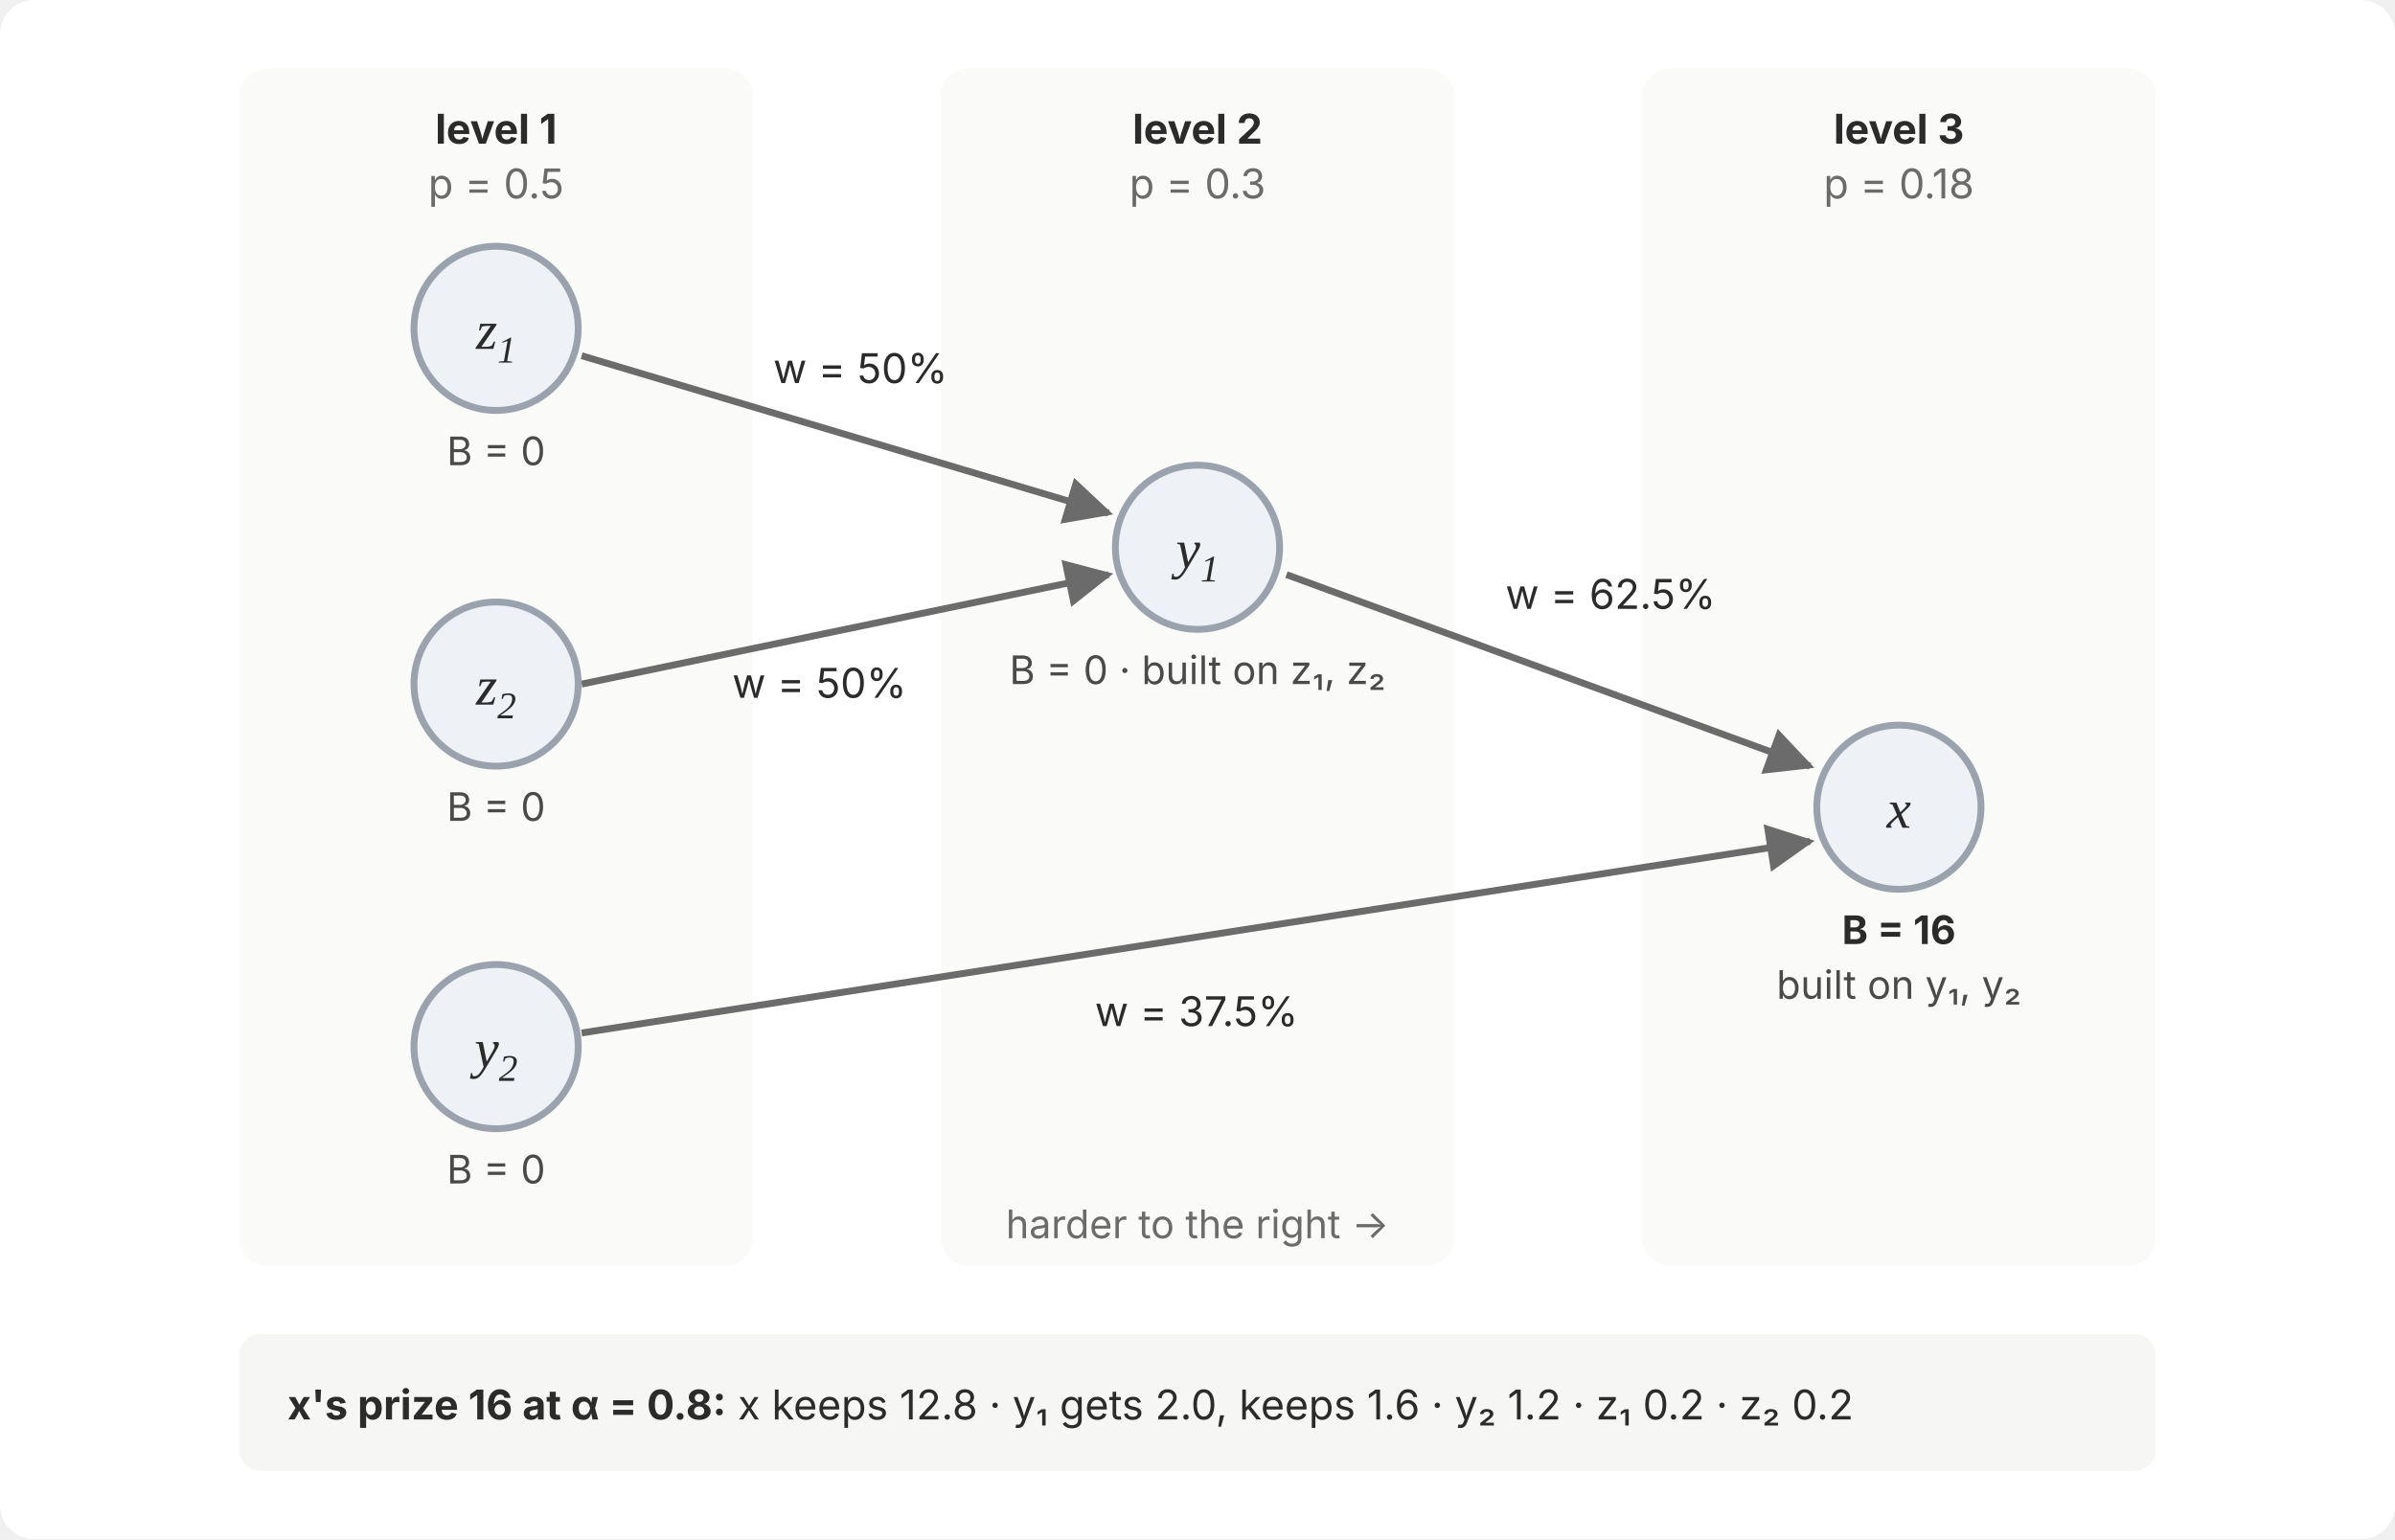
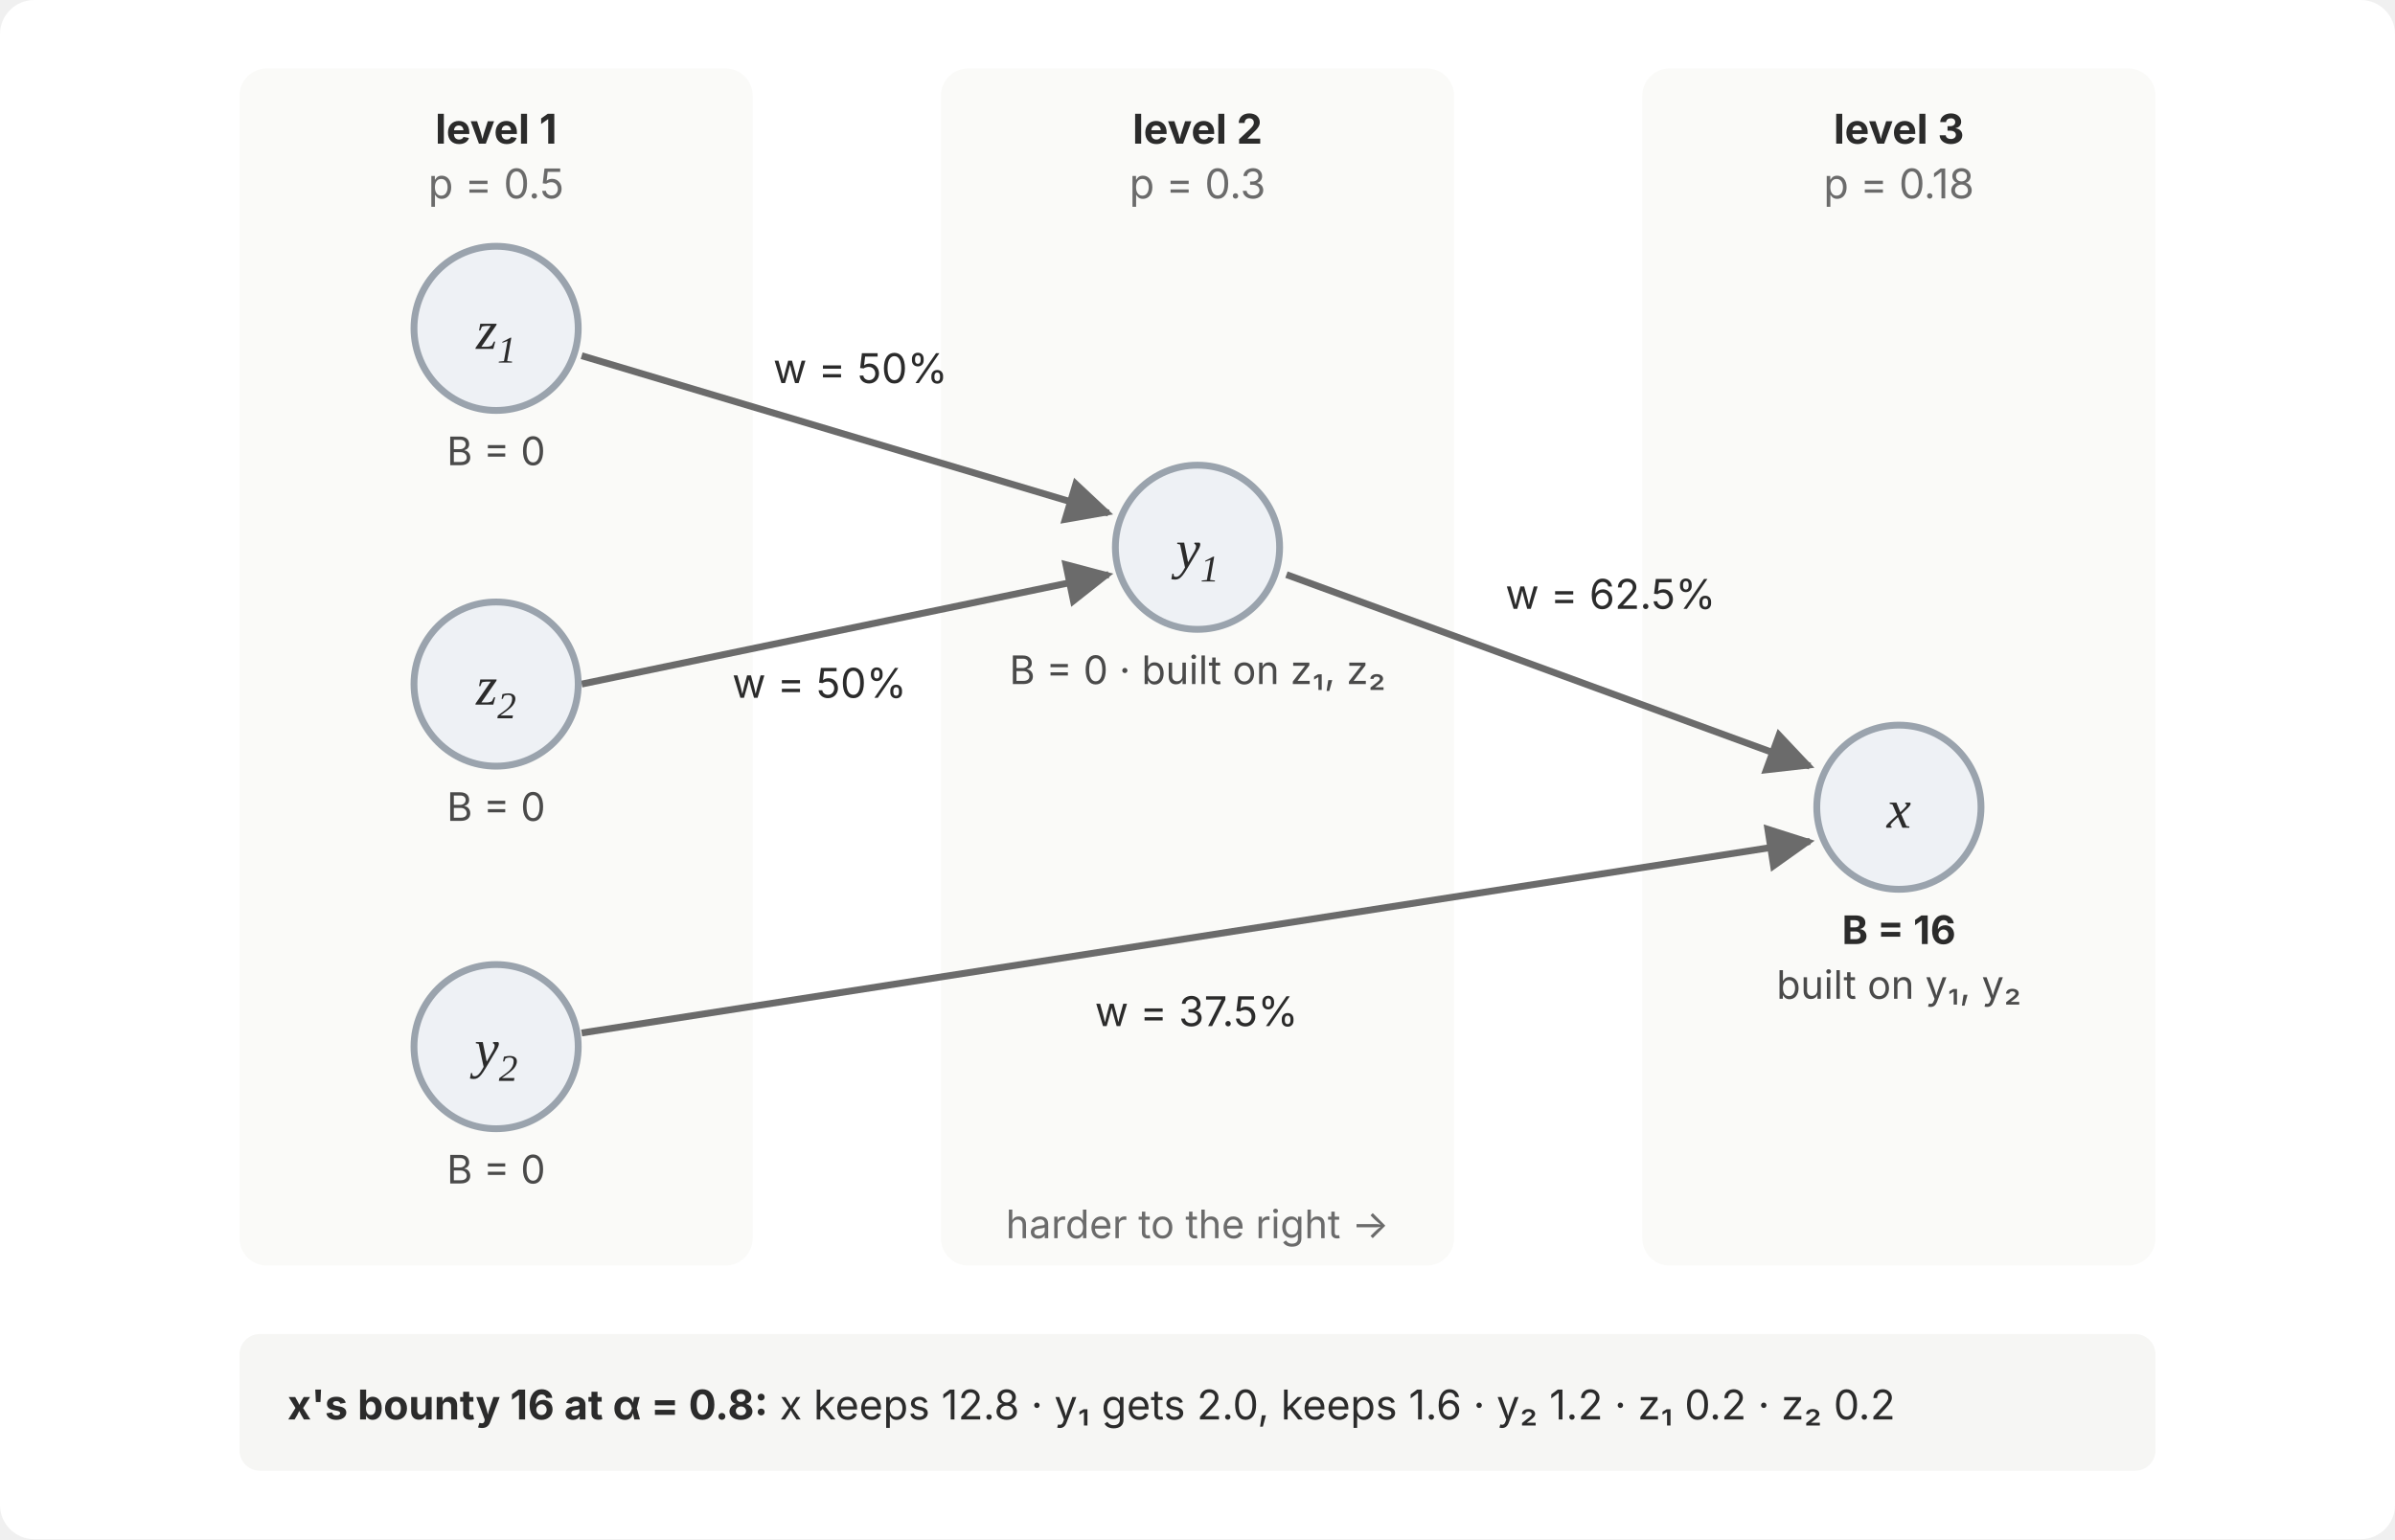
- <svg xmlns="http://www.w3.org/2000/svg" viewBox="0 0 700 450" font-family="system-ui, -apple-system, Segoe UI, sans-serif" role="img" aria-label="An example tree of ideas, levels from left to right. Level 1: z1, z2 and y2. Level 2: y1, built on z1 and z2. Level 3: x, built on y1 and y2, with a prize of 16; the others have no prize. Arrows go from a parent to the idea built on it, labelled with the link weight.">
+ <svg xmlns="http://www.w3.org/2000/svg" viewBox="0 0 700 450" font-family="system-ui, -apple-system, Segoe UI, sans-serif" role="img" aria-label="An example tree of ideas, levels from left to right. Level 1: z1, z2 and y2. Level 2: y1, built on z1 and z2. Level 3: x, built on y1 and y2, with a bounty of 16; the others have no bounty. Arrows go from a parent to the idea built on it, labelled with the link weight.">
  <defs>
    <marker id="arr" viewBox="0 0 10 10" refX="9" refY="5" markerWidth="7" markerHeight="7" orient="auto-start-reverse">
      <path d="M0 0L10 5L0 10z" fill="#6b6b6b" />
    </marker>
  </defs>
  <rect width="700" height="450" rx="10" fill="#ffffff" />
  <g font-size="12" fill="#6b6b6b" text-anchor="middle">
    <rect x="70" y="20" width="150" height="350" rx="8" fill="#fafaf8" />
    <rect x="275" y="20" width="150" height="350" rx="8" fill="#fafaf8" />
    <rect x="480" y="20" width="150" height="350" rx="8" fill="#fafaf8" />
    <text x="145" y="42" font-weight="700" fill="#2b2b2b">level 1</text>
    <text x="145" y="58">p = 0.5</text>
    <text x="350" y="42" font-weight="700" fill="#2b2b2b">level 2</text>
    <text x="350" y="58">p = 0.3</text>
    <text x="555" y="42" font-weight="700" fill="#2b2b2b">level 3</text>
    <text x="555" y="58">p = 0.18</text>
  </g>
  <g stroke="#6b6b6b" stroke-width="2" fill="none" marker-end="url(#arr)">
    <line x1="170" y1="104" x2="324" y2="150" />
    <line x1="170" y1="200" x2="324" y2="168" />
    <line x1="376" y1="168" x2="529" y2="224" />
    <line x1="170" y1="302" x2="529" y2="246" />
  </g>
  <g font-size="12" fill="#2b2b2b">
    <text x="226" y="112">w = 50%</text>
    <text x="214" y="204">w = 50%</text>
    <text x="440" y="178">w = 62.5%</text>
    <text x="320" y="300">w = 37.5%</text>
  </g>
  <g font-size="16" font-style="italic" font-family="Georgia, 'Times New Roman', serif" text-anchor="middle" fill="#2b2b2b">
    <circle cx="145" cy="96" r="24" fill="#eef1f5" stroke="#9aa3ad" stroke-width="2" />
    <text x="145" y="102">z<tspan font-size="11" dy="4">1</tspan>
    </text>
    <circle cx="145" cy="200" r="24" fill="#eef1f5" stroke="#9aa3ad" stroke-width="2" />
    <text x="145" y="206">z<tspan font-size="11" dy="4">2</tspan>
    </text>
    <circle cx="145" cy="306" r="24" fill="#eef1f5" stroke="#9aa3ad" stroke-width="2" />
    <text x="145" y="312">y<tspan font-size="11" dy="4">2</tspan>
    </text>
    <circle cx="350" cy="160" r="24" fill="#eef1f5" stroke="#9aa3ad" stroke-width="2" />
    <text x="350" y="166">y<tspan font-size="11" dy="4">1</tspan>
    </text>
    <circle cx="555" cy="236" r="24" fill="#eef1f5" stroke="#9aa3ad" stroke-width="2" />
    <text x="555" y="242">x</text>
  </g>
  <g font-size="11.5" fill="#4a4a4a" text-anchor="middle">
    <text x="145" y="136">B = 0</text>
    <text x="145" y="240">B = 0</text>
    <text x="145" y="346">B = 0</text>
    <text x="350" y="200">B = 0 · built on z₁, z₂</text>
    <text x="555" y="276" font-weight="700" fill="#2b2b2b">B = 16</text>
    <text x="555" y="292">built on y₁, y₂</text>
  </g>
  <text x="350" y="362" font-size="11.5" fill="#6b6b6b" text-anchor="middle">harder to the right →</text>
  <g font-size="12">
    <rect x="70" y="390" width="560" height="40" rx="6" fill="#f6f6f4" />
    <text x="84" y="415" fill="#2b2b2b">
-       <tspan font-weight="700">x's prize 16 at α = 0.8:</tspan> x keeps 12.8 · y₁ gets 2.0, keeps 1.6 · y₂ 1.2 · z₁ 0.2 · z₂ 0.2</text>
+       <tspan font-weight="700">x's bounty 16 at α = 0.8:</tspan> x keeps 12.8 · y₁ gets 2.0, keeps 1.6 · y₂ 1.2 · z₁ 0.2 · z₂ 0.2</text>
  </g>
</svg>
